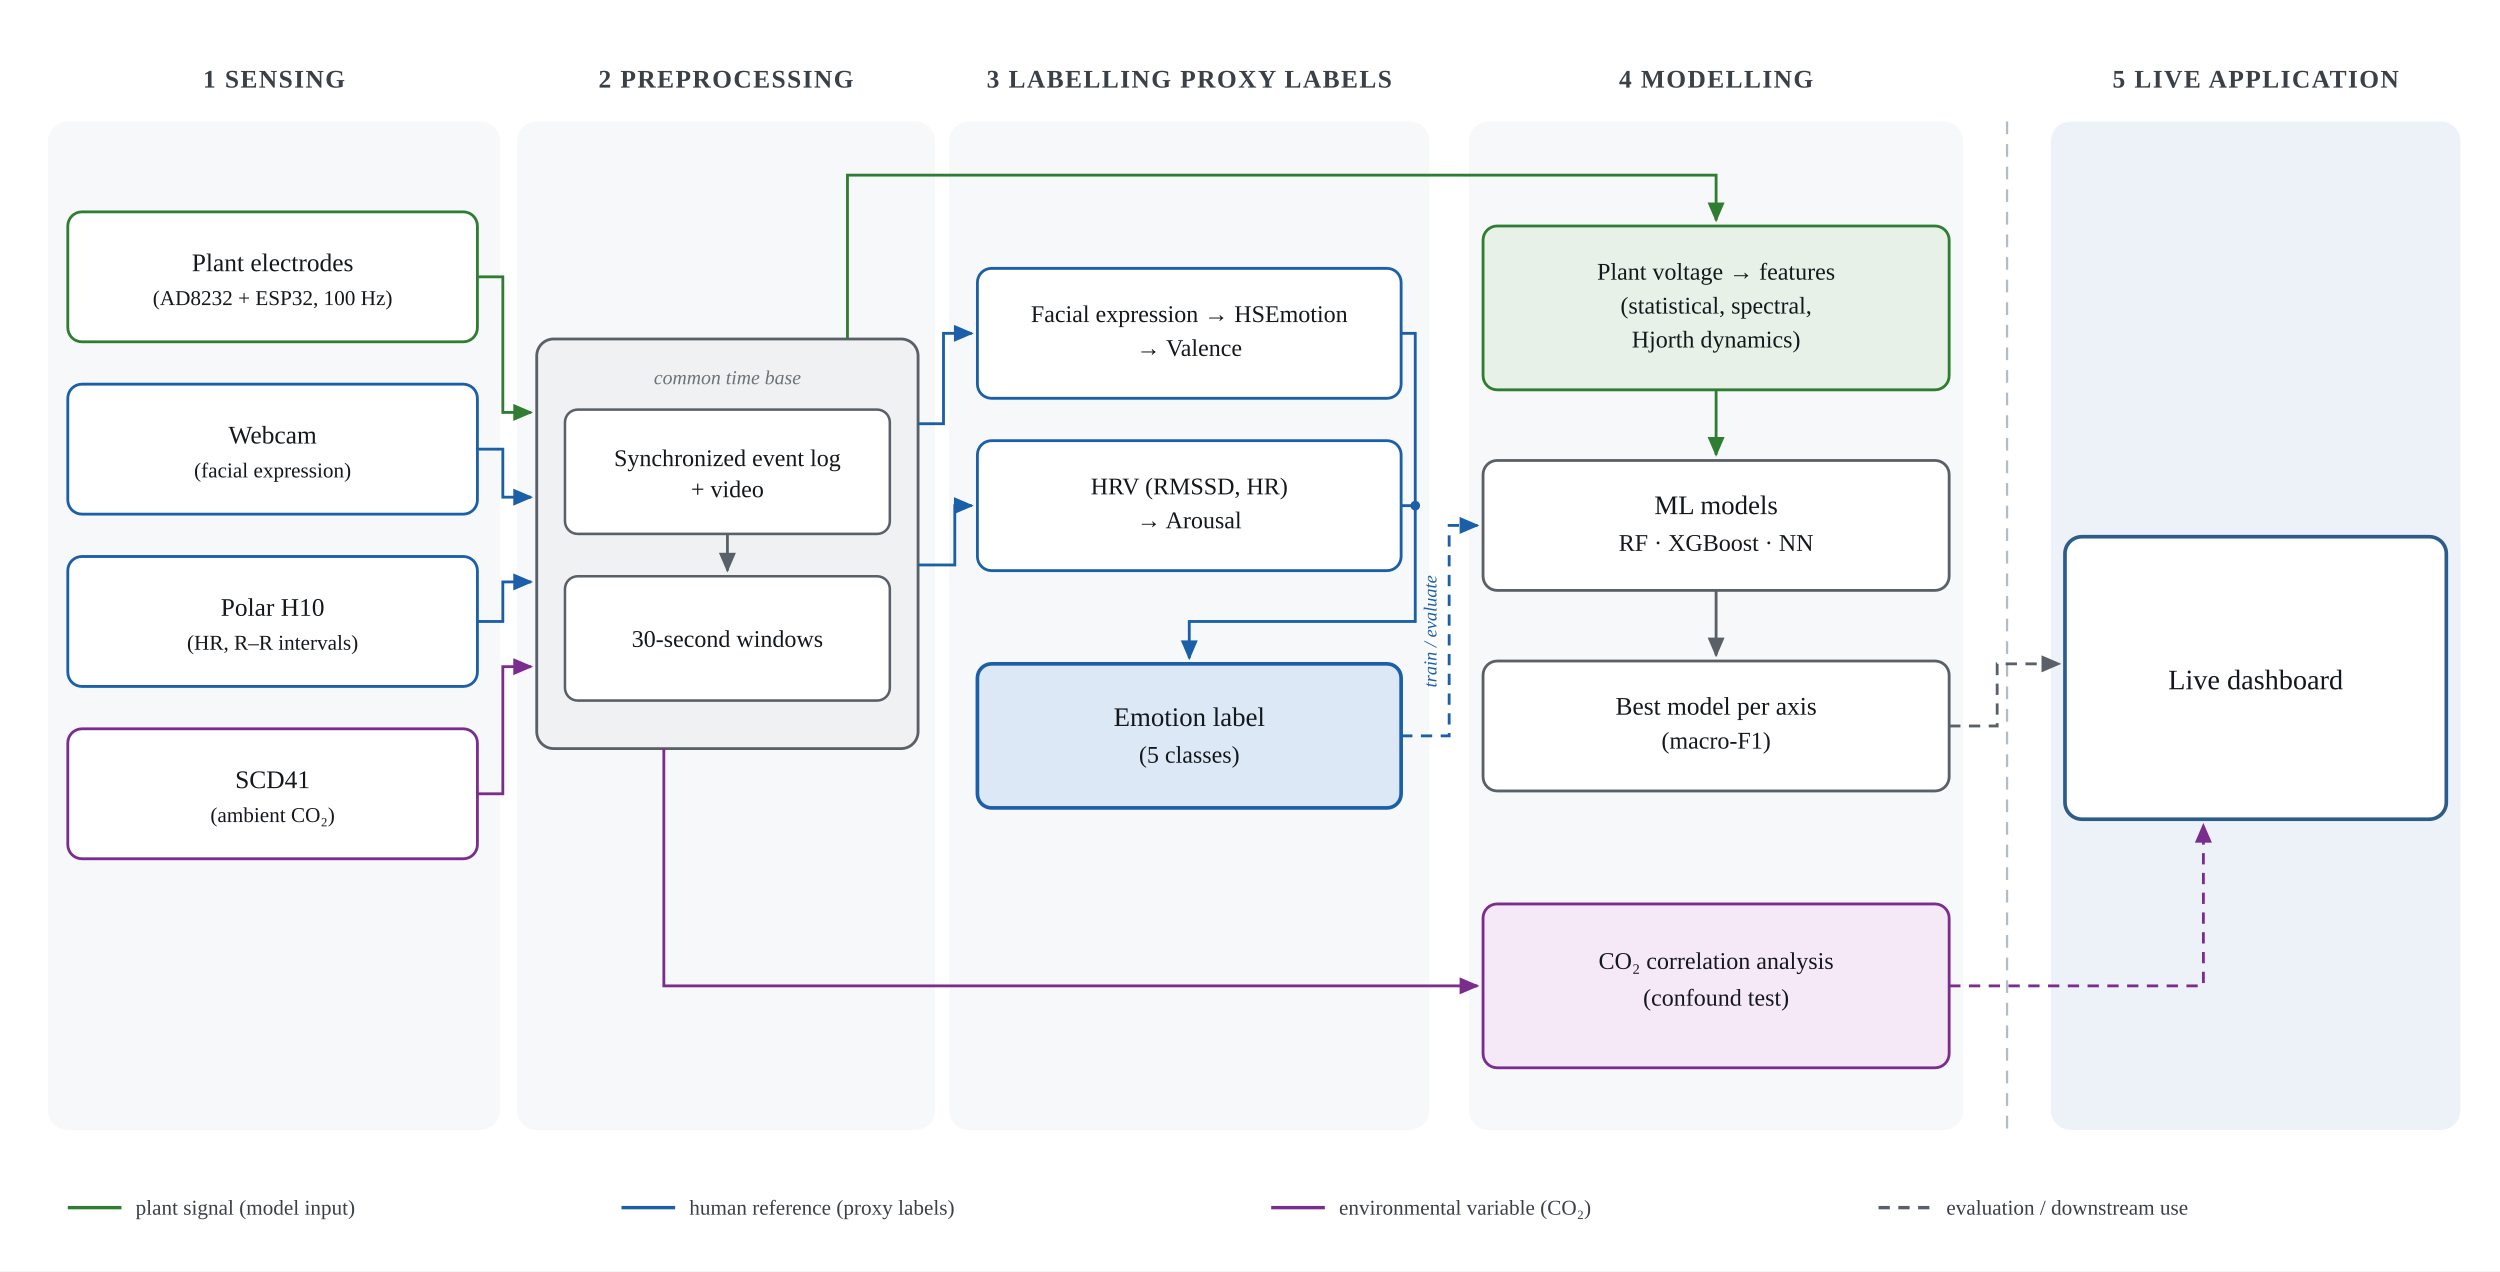
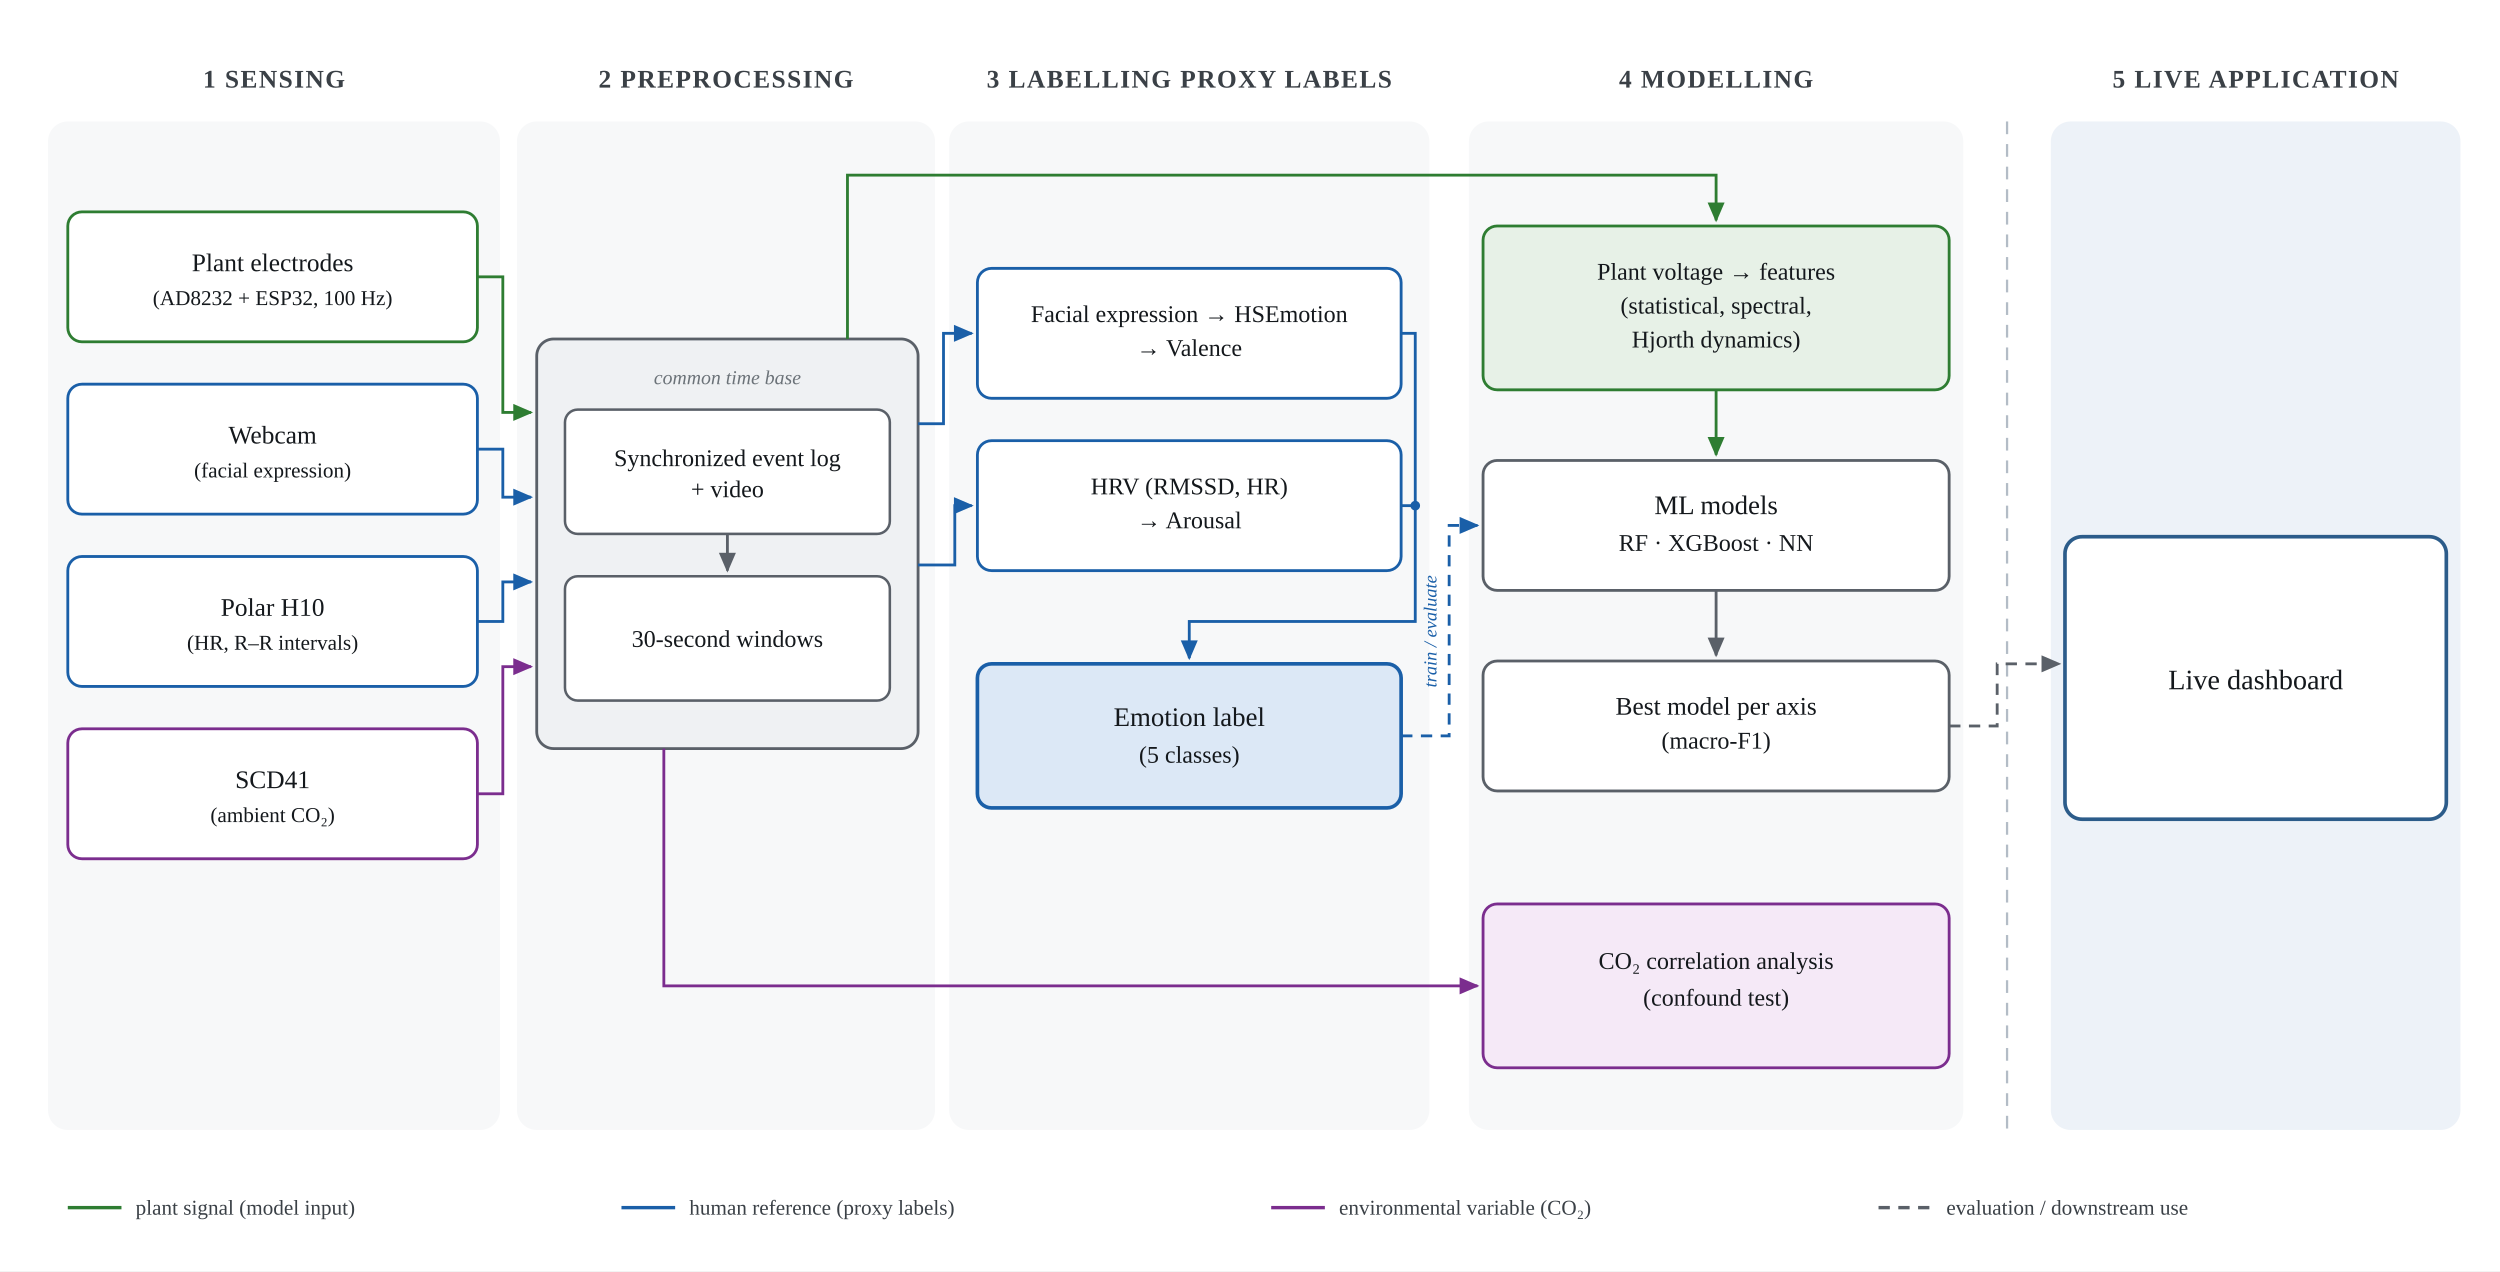
<svg xmlns="http://www.w3.org/2000/svg" viewBox="0 0 1770 900" width="1770" height="900" font-family="'Times New Roman', Times, serif">
  <defs>
    <marker id="A-gray" viewBox="0 0 10 10" refX="9" refY="5" markerWidth="7" markerHeight="7" orient="auto-start-reverse">
      <path d="M0,0.7 L10,5 L0,9.3 z" fill="#5A6068" />
    </marker>
    <marker id="A-green" viewBox="0 0 10 10" refX="9" refY="5" markerWidth="7" markerHeight="7" orient="auto-start-reverse">
      <path d="M0,0.7 L10,5 L0,9.3 z" fill="#2E7D32" />
    </marker>
    <marker id="A-blue" viewBox="0 0 10 10" refX="9" refY="5" markerWidth="7" markerHeight="7" orient="auto-start-reverse">
      <path d="M0,0.7 L10,5 L0,9.3 z" fill="#1A5FA8" />
    </marker>
    <marker id="A-purple" viewBox="0 0 10 10" refX="9" refY="5" markerWidth="7" markerHeight="7" orient="auto-start-reverse">
      <path d="M0,0.7 L10,5 L0,9.3 z" fill="#7B2D8E" />
    </marker>
  </defs>
  <rect width="1770" height="900" fill="#FFFFFF" />
  <g>
    <rect x="34" y="86" width="320" height="714" rx="14" fill="#F7F8F9" />
    <rect x="366" y="86" width="296" height="714" rx="14" fill="#F7F8F9" />
    <rect x="672" y="86" width="340" height="714" rx="14" fill="#F7F8F9" />
    <rect x="1040" y="86" width="350" height="714" rx="14" fill="#F7F8F9" />
    <rect x="1452" y="86" width="290" height="714" rx="14" fill="#EDF2F8" />
    <line x1="1421" y1="86" x2="1421" y2="800" stroke="#B3BCC6" stroke-width="1.6" stroke-dasharray="9 7" />
  </g>
  <g font-size="18" font-weight="bold" fill="#3A4046" letter-spacing="1" text-anchor="middle">
    <text x="194" y="62">1 SENSING</text>
    <text x="514" y="62">2 PREPROCESSING</text>
    <text x="842" y="62">3 LABELLING PROXY LABELS</text>
    <text x="1215" y="62">4 MODELLING</text>
    <text x="1597" y="62">5 LIVE APPLICATION</text>
  </g>
  <g fill="#FFFFFF" stroke-width="2">
    <rect x="48" y="150" width="290" height="92" rx="10" stroke="#2E7D32" />
    <rect x="48" y="272" width="290" height="92" rx="10" stroke="#1A5FA8" />
    <rect x="48" y="394" width="290" height="92" rx="10" stroke="#1A5FA8" />
    <rect x="48" y="516" width="290" height="92" rx="10" stroke="#7B2D8E" />
  </g>
  <g text-anchor="middle" fill="#14181C">
    <text x="193" y="192" font-size="18">Plant electrodes</text>
    <text x="193" y="216" font-size="15">(AD8232 + ESP32, 100 Hz)</text>
    <text x="193" y="314" font-size="18">Webcam</text>
    <text x="193" y="338" font-size="15">(facial expression)</text>
    <text x="193" y="436" font-size="18">Polar H10</text>
    <text x="193" y="460" font-size="15">(HR, R–R intervals)</text>
    <text x="193" y="558" font-size="18">SCD41</text>
    <text x="193" y="582" font-size="15">(ambient CO₂)</text>
  </g>
  <g fill="none" stroke-width="2">
    <polyline points="338,196 356,196 356,292 376,292" stroke="#2E7D32" marker-end="url(#A-green)" />
    <polyline points="338,318 356,318 356,352 376,352" stroke="#1A5FA8" marker-end="url(#A-blue)" />
    <polyline points="338,440 356,440 356,412 376,412" stroke="#1A5FA8" marker-end="url(#A-blue)" />
    <polyline points="338,562 356,562 356,472 376,472" stroke="#7B2D8E" marker-end="url(#A-purple)" />
  </g>
  <rect x="380" y="240" width="270" height="290" rx="12" fill="#EFF1F3" stroke="#5A6068" stroke-width="2" />
  <text x="515" y="272" font-size="14" font-style="italic" fill="#6B7278" text-anchor="middle">common time base</text>
  <rect x="400" y="290" width="230" height="88" rx="9" fill="#FFFFFF" stroke="#5A6068" stroke-width="1.8" />
  <text x="515" y="330" font-size="17" fill="#14181C" text-anchor="middle">Synchronized event log</text>
  <text x="515" y="352" font-size="17" fill="#14181C" text-anchor="middle">+ video</text>
  <line x1="515" y1="378" x2="515" y2="404" stroke="#5A6068" stroke-width="2" marker-end="url(#A-gray)" />
  <rect x="400" y="408" width="230" height="88" rx="9" fill="#FFFFFF" stroke="#5A6068" stroke-width="1.8" />
  <text x="515" y="458" font-size="17" fill="#14181C" text-anchor="middle">30-second windows</text>
  <g fill="#FFFFFF" stroke="#1A5FA8" stroke-width="2">
    <rect x="692" y="190" width="300" height="92" rx="10" />
    <rect x="692" y="312" width="300" height="92" rx="10" />
  </g>
  <rect x="692" y="470" width="300" height="102" rx="10" fill="#DCE8F6" stroke="#1A5FA8" stroke-width="2.6" />
  <g text-anchor="middle" fill="#14181C">
    <text x="842" y="228" font-size="17">Facial expression → HSEmotion</text>
    <text x="842" y="252" font-size="17">→ Valence</text>
    <text x="842" y="350" font-size="17">HRV (RMSSD, HR)</text>
    <text x="842" y="374" font-size="17">→ Arousal</text>
    <text x="842" y="514" font-size="19">Emotion label</text>
    <text x="842" y="540" font-size="17">(5 classes)</text>
  </g>
  <g fill="none" stroke="#1A5FA8" stroke-width="2">
    <polyline points="650,300 668,300 668,236 688,236" marker-end="url(#A-blue)" />
    <polyline points="650,400 676,400 676,358 688,358" marker-end="url(#A-blue)" />
  </g>
  <g fill="none" stroke="#1A5FA8" stroke-width="2">
    <polyline points="992,236 1002,236 1002,440 842,440 842,466" marker-end="url(#A-blue)" />
    <polyline points="992,358 1002,358" />
  </g>
  <circle cx="1002" cy="358" r="3.4" fill="#1A5FA8" />
  <rect x="1050" y="160" width="330" height="116" rx="10" fill="#E7F1E7" stroke="#2E7D32" stroke-width="2" />
  <g text-anchor="middle" fill="#14181C">
    <text x="1215" y="198" font-size="17">Plant voltage → features</text>
    <text x="1215" y="222" font-size="17">(statistical, spectral,</text>
    <text x="1215" y="246" font-size="17">Hjorth dynamics)</text>
  </g>
  <rect x="1050" y="326" width="330" height="92" rx="10" fill="#FFFFFF" stroke="#5A6068" stroke-width="2" />
  <text x="1215" y="364" font-size="19" fill="#14181C" text-anchor="middle">ML models</text>
  <text x="1215" y="390" font-size="17" fill="#14181C" text-anchor="middle">RF · XGBoost · NN</text>
  <rect x="1050" y="468" width="330" height="92" rx="10" fill="#FFFFFF" stroke="#5A6068" stroke-width="2" />
  <text x="1215" y="506" font-size="18" fill="#14181C" text-anchor="middle">Best model per axis</text>
  <text x="1215" y="530" font-size="17" fill="#14181C" text-anchor="middle">(macro-F1)</text>
  <rect x="1050" y="640" width="330" height="116" rx="10" fill="#F5E9F7" stroke="#7B2D8E" stroke-width="2" />
  <text x="1215" y="686" font-size="17" fill="#14181C" text-anchor="middle">CO₂ correlation analysis</text>
  <text x="1215" y="712" font-size="17" fill="#14181C" text-anchor="middle">(confound test)</text>
  <polyline points="600,240 600,124 1215,124 1215,156" fill="none" stroke="#2E7D32" stroke-width="2" marker-end="url(#A-green)" />
  <line x1="1215" y1="276" x2="1215" y2="322" stroke="#2E7D32" stroke-width="2" marker-end="url(#A-green)" />
  <line x1="1215" y1="418" x2="1215" y2="464" stroke="#5A6068" stroke-width="2" marker-end="url(#A-gray)" />
  <polyline points="992,521 1026,521 1026,372 1046,372" fill="none" stroke="#1A5FA8" stroke-width="2" stroke-dasharray="8 6" marker-end="url(#A-blue)" />
  <text transform="translate(1017,447) rotate(-90)" text-anchor="middle" font-size="13" font-style="italic" fill="#1A5FA8">train / evaluate</text>
  <polyline points="470,530 470,698 1046,698" fill="none" stroke="#7B2D8E" stroke-width="2" marker-end="url(#A-purple)" />
  <rect x="1462" y="380" width="270" height="200" rx="12" fill="#FFFFFF" stroke="#2C5C8A" stroke-width="2.6" />
  <g text-anchor="middle" fill="#14181C">
    <text x="1597" y="488" font-size="20">Live dashboard</text>
  </g>
  <polyline points="1380,514 1414,514 1414,470 1458,470" fill="none" stroke="#5A6068" stroke-width="2" stroke-dasharray="8 6" marker-end="url(#A-gray)" />
-   <polyline points="1380,698 1560,698 1560,584" fill="none" stroke="#7B2D8E" stroke-width="2" stroke-dasharray="8 6" marker-end="url(#A-purple)" />
  <g font-size="15" fill="#3A4046">
    <line x1="48" y1="855" x2="86" y2="855" stroke="#2E7D32" stroke-width="2.4" />
    <text x="96" y="860">plant signal (model input)</text>
    <line x1="440" y1="855" x2="478" y2="855" stroke="#1A5FA8" stroke-width="2.4" />
    <text x="488" y="860">human reference (proxy labels)</text>
    <line x1="900" y1="855" x2="938" y2="855" stroke="#7B2D8E" stroke-width="2.4" />
    <text x="948" y="860">environmental variable (CO₂)</text>
    <line x1="1330" y1="855" x2="1368" y2="855" stroke="#5A6068" stroke-width="2.4" stroke-dasharray="8 6" />
    <text x="1378" y="860">evaluation / downstream use</text>
  </g>
</svg>
